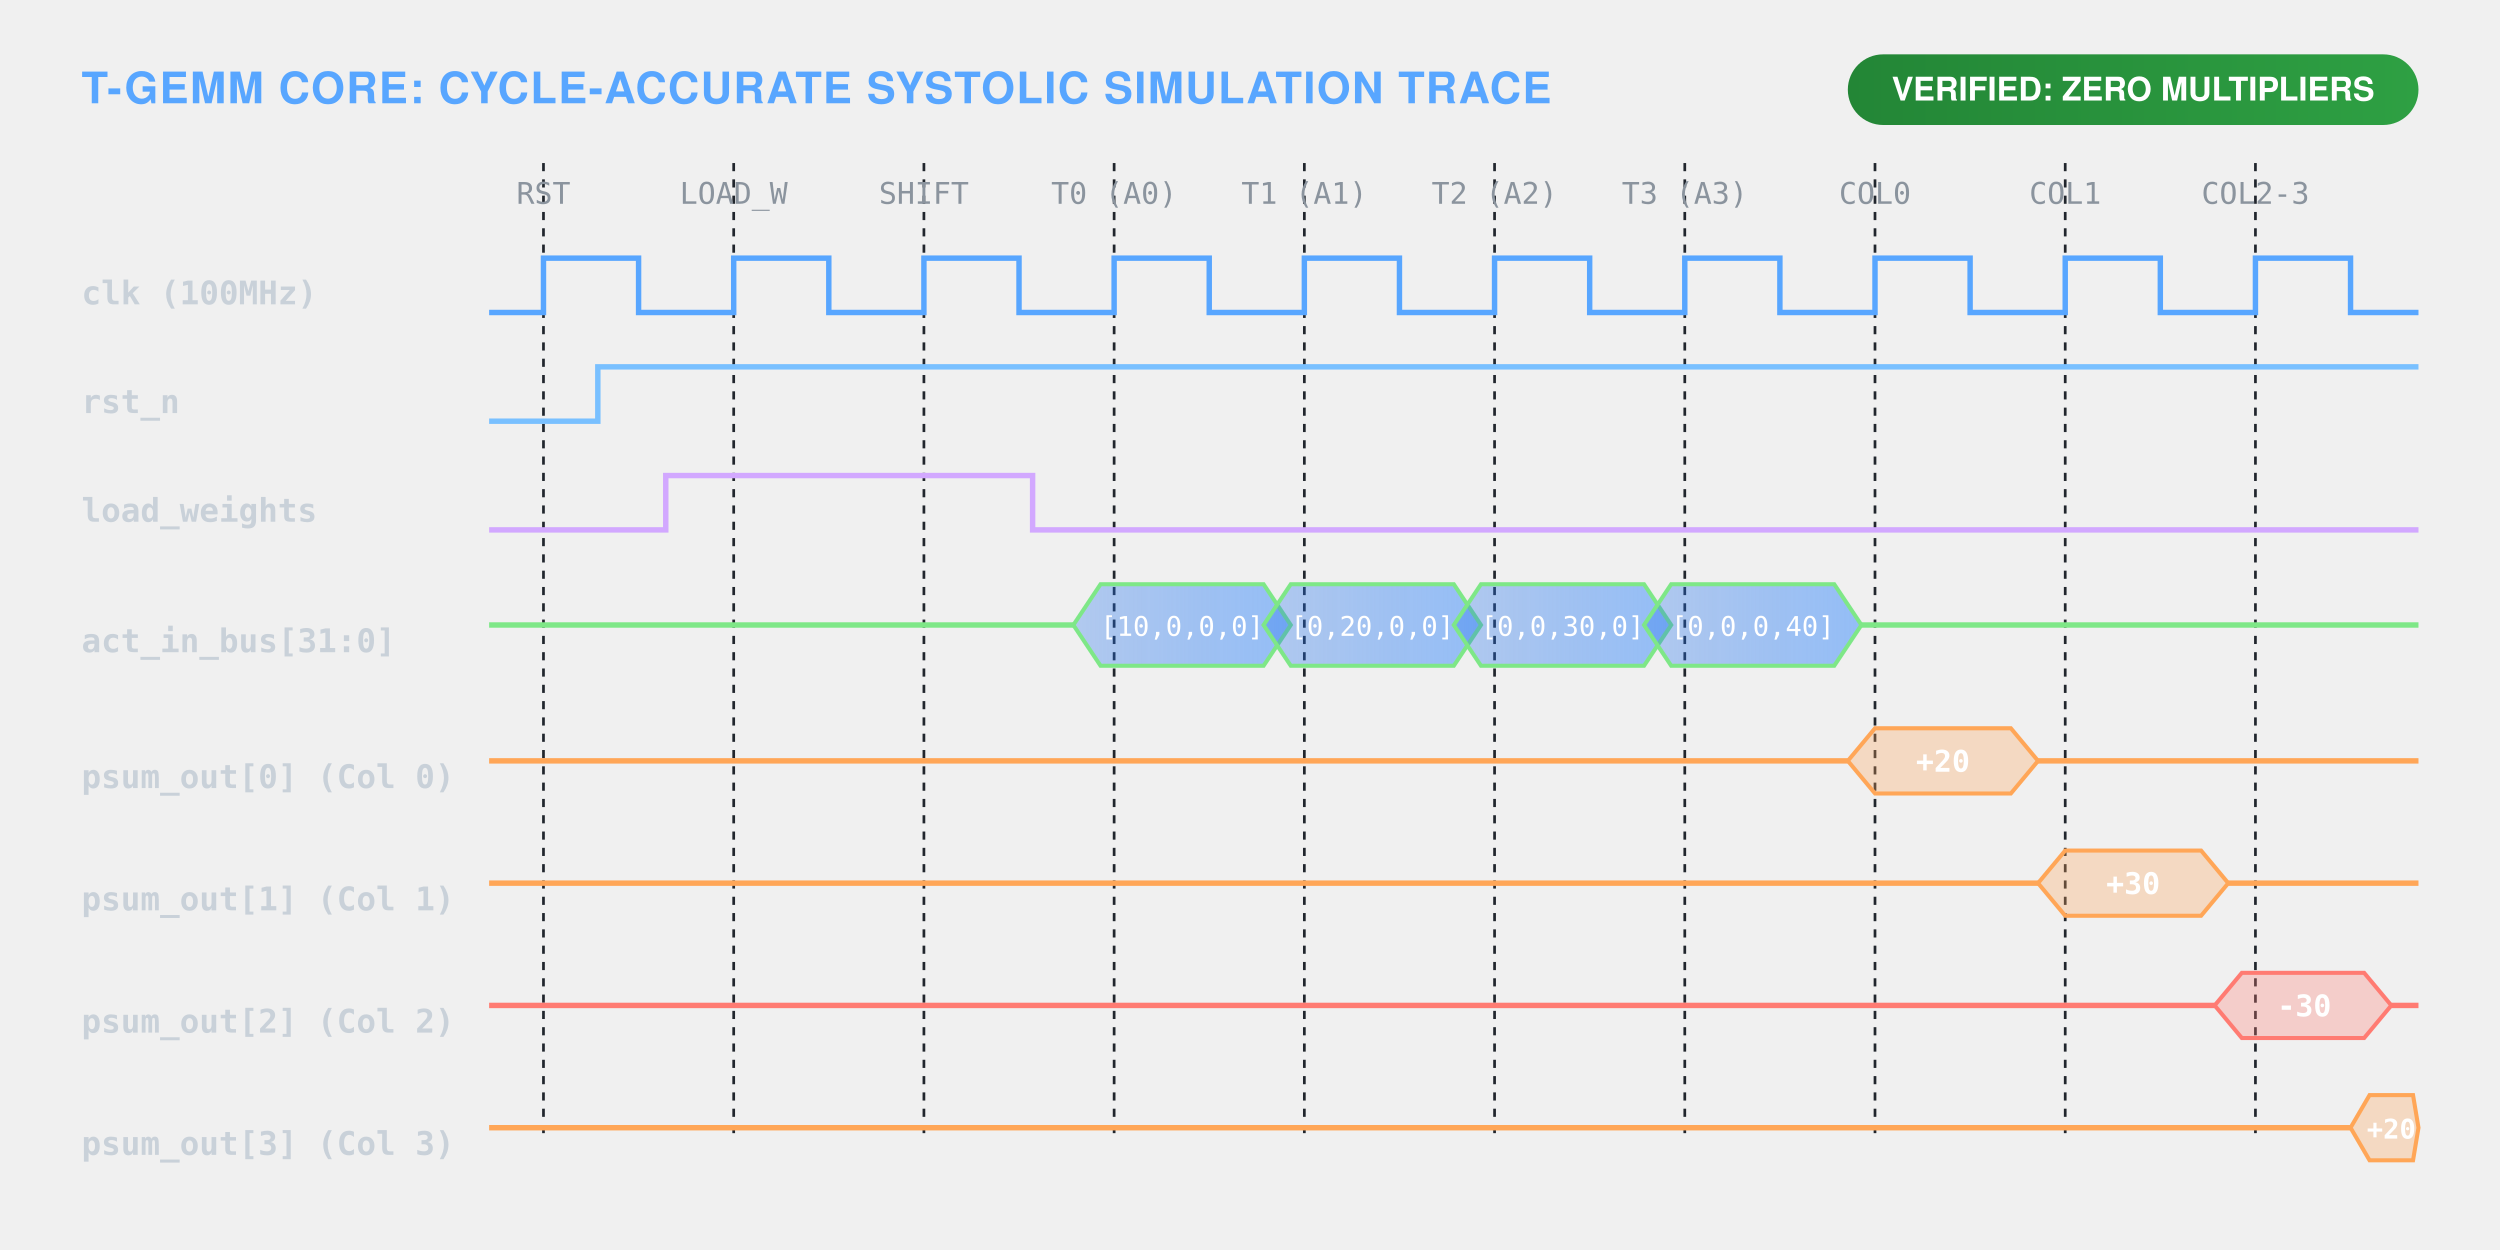
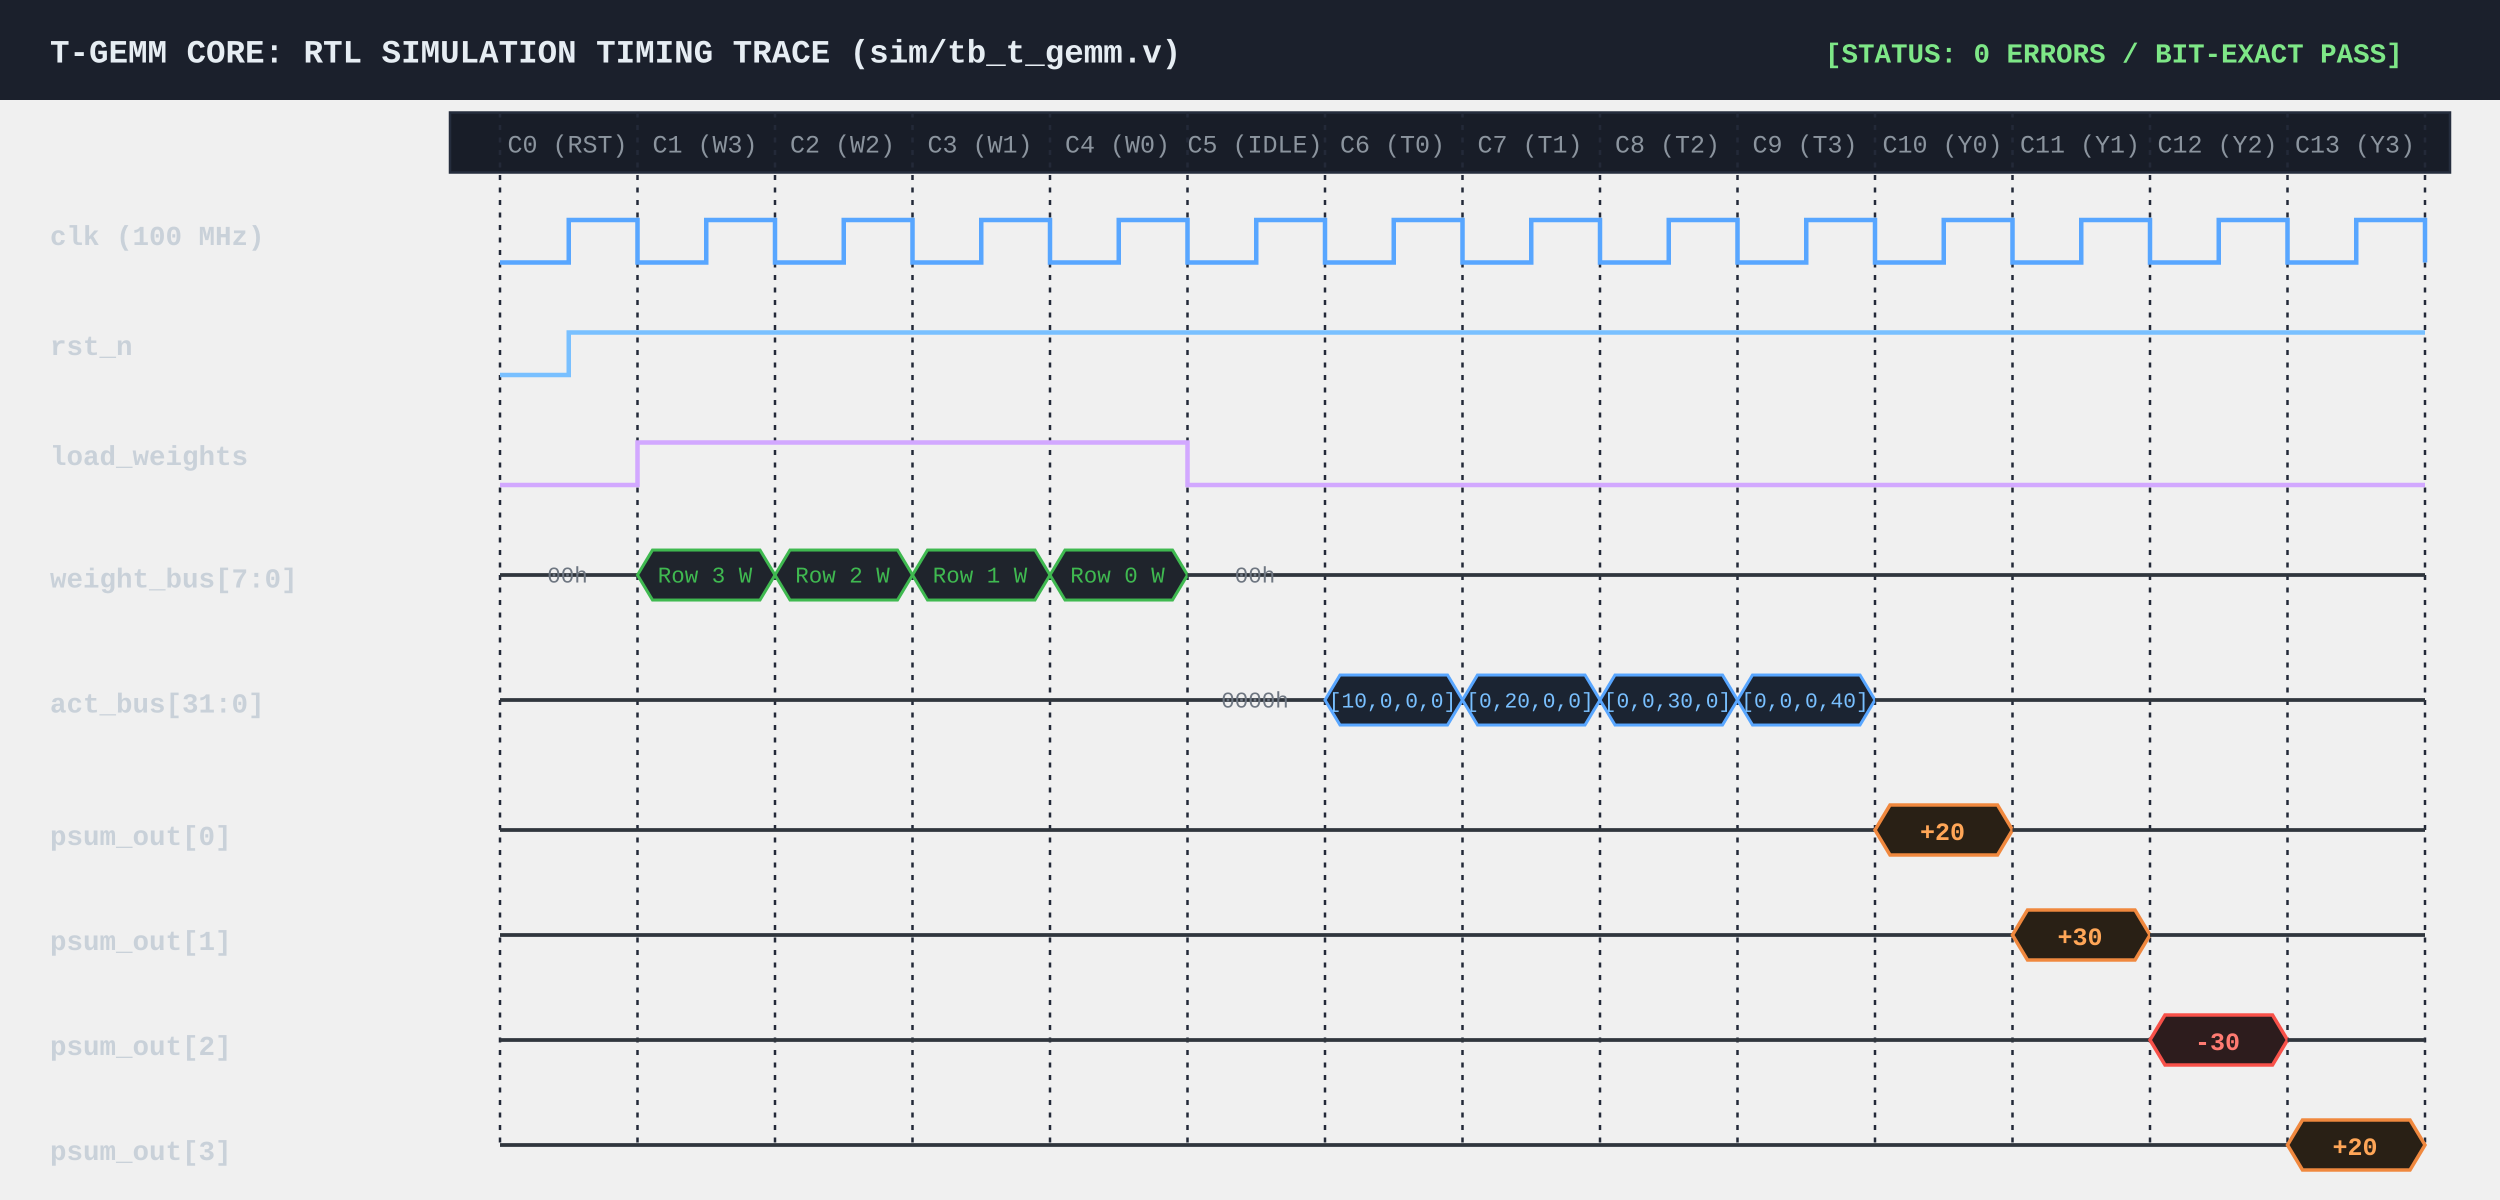
- <svg xmlns="http://www.w3.org/2000/svg" viewBox="0 0 920 460" width="100%" height="100%" style="background:#0d1117; font-family:-apple-system,BlinkMacSystemFont,'Segoe UI',Helvetica,Arial,sans-serif;">
-   <defs>
-     <linearGradient id="busGrad" x1="0%" y1="0%" x2="100%" y2="0%">
-       <stop offset="0%" stop-color="#1f6feb" stop-opacity="0.3" />
-       <stop offset="100%" stop-color="#388bfd" stop-opacity="0.5" />
-     </linearGradient>
-     <linearGradient id="passGrad" x1="0%" y1="0%" x2="100%" y2="0%">
-       <stop offset="0%" stop-color="#238636" />
-       <stop offset="100%" stop-color="#2ea043" />
-     </linearGradient>
-   </defs>
-   <text x="30" y="38" fill="#58a6ff" font-size="16" font-weight="600" letter-spacing="0.5">T-GEMM CORE: CYCLE-ACCURATE SYSTOLIC SIMULATION TRACE</text>
-   <rect x="680" y="20" width="210" height="26" rx="13" fill="url(#passGrad)" />
-   <text x="785" y="37" fill="#ffffff" font-size="12" font-weight="700" text-anchor="middle">VERIFIED: ZERO MULTIPLIERS</text>
-   <g stroke="#21262d" stroke-width="1" stroke-dasharray="3 3">
-     <line x1="200" y1="60" x2="200" y2="420" />
-     <line x1="270" y1="60" x2="270" y2="420" />
-     <line x1="340" y1="60" x2="340" y2="420" />
-     <line x1="410" y1="60" x2="410" y2="420" />
-     <line x1="480" y1="60" x2="480" y2="420" />
-     <line x1="550" y1="60" x2="550" y2="420" />
-     <line x1="620" y1="60" x2="620" y2="420" />
-     <line x1="690" y1="60" x2="690" y2="420" />
-     <line x1="760" y1="60" x2="760" y2="420" />
-     <line x1="830" y1="60" x2="830" y2="420" />
+ <svg xmlns="http://www.w3.org/2000/svg" viewBox="0 0 1000 480" width="1000" height="480" style="background:#14171f; font-family:'SF Mono',Consolas,'Liberation Mono',Menlo,Courier,monospace;">
+   <rect x="0" y="0" width="1000" height="40" fill="#1b202c" />
+   <text x="20" y="25" fill="#e6edf3" font-size="13" font-weight="700">T-GEMM CORE: RTL SIMULATION TIMING TRACE (sim/tb_t_gemm.v)</text>
+   <text x="730" y="25" fill="#7ee787" font-size="11" font-weight="600">[STATUS: 0 ERRORS / BIT-EXACT PASS]</text>
+   <rect x="180" y="45" width="800" height="24" fill="#181d28" stroke="#252d3d" stroke-width="1" />
+   <g stroke="#232938" stroke-width="1" stroke-dasharray="2 3">
+     <line x1="200" y1="45" x2="200" y2="460" />
+     <line x1="255" y1="45" x2="255" y2="460" />
+     <line x1="310" y1="45" x2="310" y2="460" />
+     <line x1="365" y1="45" x2="365" y2="460" />
+     <line x1="420" y1="45" x2="420" y2="460" />
+     <line x1="475" y1="45" x2="475" y2="460" />
+     <line x1="530" y1="45" x2="530" y2="460" />
+     <line x1="585" y1="45" x2="585" y2="460" />
+     <line x1="640" y1="45" x2="640" y2="460" />
+     <line x1="695" y1="45" x2="695" y2="460" />
+     <line x1="750" y1="45" x2="750" y2="460" />
+     <line x1="805" y1="45" x2="805" y2="460" />
+     <line x1="860" y1="45" x2="860" y2="460" />
+     <line x1="915" y1="45" x2="915" y2="460" />
+     <line x1="970" y1="45" x2="970" y2="460" />
  </g>
-   <g fill="#8b949e" font-size="11" font-family="monospace" text-anchor="middle">
-     <text x="200" y="75">RST</text>
-     <text x="270" y="75">LOAD_W</text>
-     <text x="340" y="75">SHIFT</text>
-     <text x="410" y="75">T0 (A0)</text>
-     <text x="480" y="75">T1 (A1)</text>
-     <text x="550" y="75">T2 (A2)</text>
-     <text x="620" y="75">T3 (A3)</text>
-     <text x="690" y="75">COL0</text>
-     <text x="760" y="75">COL1</text>
-     <text x="830" y="75">COL2-3</text>
+   <g fill="#8b949e" font-size="10" text-anchor="middle">
+     <text x="227" y="61">C0 (RST)</text>
+     <text x="282" y="61">C1 (W3)</text>
+     <text x="337" y="61">C2 (W2)</text>
+     <text x="392" y="61">C3 (W1)</text>
+     <text x="447" y="61">C4 (W0)</text>
+     <text x="502" y="61">C5 (IDLE)</text>
+     <text x="557" y="61">C6 (T0)</text>
+     <text x="612" y="61">C7 (T1)</text>
+     <text x="667" y="61">C8 (T2)</text>
+     <text x="722" y="61">C9 (T3)</text>
+     <text x="777" y="61">C10 (Y0)</text>
+     <text x="832" y="61">C11 (Y1)</text>
+     <text x="887" y="61">C12 (Y2)</text>
+     <text x="942" y="61">C13 (Y3)</text>
  </g>
-   <g fill="#c9d1d9" font-size="12" font-family="monospace" font-weight="600">
-     <text x="30" y="112">clk (100MHz)</text>
-     <text x="30" y="152">rst_n</text>
-     <text x="30" y="192">load_weights</text>
-     <text x="30" y="240">act_in_bus[31:0]</text>
-     <text x="30" y="290">psum_out[0] (Col 0)</text>
-     <text x="30" y="335">psum_out[1] (Col 1)</text>
-     <text x="30" y="380">psum_out[2] (Col 2)</text>
-     <text x="30" y="425">psum_out[3] (Col 3)</text>
+   <g fill="#c9d1d9" font-size="11" font-weight="600">
+     <text x="20" y="98">clk (100 MHz)</text>
+     <text x="20" y="142">rst_n</text>
+     <text x="20" y="186">load_weights</text>
+     <text x="20" y="235">weight_bus[7:0]</text>
+     <text x="20" y="285">act_bus[31:0]</text>
+     <text x="20" y="338">psum_out[0]</text>
+     <text x="20" y="380">psum_out[1]</text>
+     <text x="20" y="422">psum_out[2]</text>
+     <text x="20" y="464">psum_out[3]</text>
  </g>
-   <path d="M 180,115 L 200,115 L 200,95 L 235,95 L 235,115 L 270,115 L 270,95 L 305,95 L 305,115 L 340,115 L 340,95 L 375,95 L 375,115 L 410,115 L 410,95 L 445,95 L 445,115 L 480,115 L 480,95 L 515,95 L 515,115 L 550,115 L 550,95 L 585,95 L 585,115 L 620,115 L 620,95 L 655,95 L 655,115 L 690,115 L 690,95 L 725,95 L 725,115 L 760,115 L 760,95 L 795,95 L 795,115 L 830,115 L 830,95 L 865,95 L 865,115 L 890,115" fill="none" stroke="#58a6ff" stroke-width="2" />
-   <path d="M 180,155 L 220,155 L 220,135 L 890,135" fill="none" stroke="#79c0ff" stroke-width="2" />
-   <path d="M 180,195 L 245,195 L 245,175 L 380,175 L 380,195 L 890,195" fill="none" stroke="#d2a8ff" stroke-width="2" />
+   <path d="M 200,105 L 227.5,105 L 227.5,88 L 255,88 L 255,105 L 282.5,105 L 282.5,88 L 310,88 L 310,105 L 337.5,105 L 337.5,88 L 365,88 L 365,105 L 392.5,105 L 392.5,88 L 420,88 L 420,105 L 447.5,105 L 447.5,88 L 475,88 L 475,105 L 502.5,105 L 502.5,88 L 530,88 L 530,105 L 557.5,105 L 557.5,88 L 585,88 L 585,105 L 612.5,105 L 612.5,88 L 640,88 L 640,105 L 667.5,105 L 667.5,88 L 695,88 L 695,105 L 722.5,105 L 722.5,88 L 750,88 L 750,105 L 777.5,105 L 777.5,88 L 805,88 L 805,105 L 832.5,105 L 832.5,88 L 860,88 L 860,105 L 887.5,105 L 887.5,88 L 915,88 L 915,105 L 942.5,105 L 942.5,88 L 970,88 L 970,105" fill="none" stroke="#58a6ff" stroke-width="1.8" />
+   <path d="M 200,150 L 227.5,150 L 227.5,133 L 970,133" fill="none" stroke="#79c0ff" stroke-width="1.8" />
+   <path d="M 200,194 L 255,194 L 255,177 L 475,177 L 475,194 L 970,194" fill="none" stroke="#d2a8ff" stroke-width="1.8" />
  <g>
-     <line x1="180" y1="230" x2="395" y2="230" stroke="#7ee787" stroke-width="2" />
-     <polygon points="395,230 405,215 465,215 475,230 465,245 405,245" fill="url(#busGrad)" stroke="#7ee787" stroke-width="1.5" />
-     <text x="435" y="234" fill="#ffffff" font-size="10" font-family="monospace" text-anchor="middle">[10,0,0,0]</text>
-     <polygon points="465,230 475,215 535,215 545,230 535,245 475,245" fill="url(#busGrad)" stroke="#7ee787" stroke-width="1.5" />
-     <text x="505" y="234" fill="#ffffff" font-size="10" font-family="monospace" text-anchor="middle">[0,20,0,0]</text>
-     <polygon points="535,230 545,215 605,215 615,230 605,245 545,245" fill="url(#busGrad)" stroke="#7ee787" stroke-width="1.5" />
-     <text x="575" y="234" fill="#ffffff" font-size="10" font-family="monospace" text-anchor="middle">[0,0,30,0]</text>
-     <polygon points="605,230 615,215 675,215 685,230 675,245 615,245" fill="url(#busGrad)" stroke="#7ee787" stroke-width="1.5" />
-     <text x="645" y="234" fill="#ffffff" font-size="10" font-family="monospace" text-anchor="middle">[0,0,0,40]</text>
-     <line x1="685" y1="230" x2="890" y2="230" stroke="#7ee787" stroke-width="2" />
+     <line x1="200" y1="230" x2="255" y2="230" stroke="#30363d" stroke-width="1.5" />
+     <text x="227" y="233" fill="#6e7681" font-size="9" text-anchor="middle">00h</text>
+     <polygon points="255,230 261,220 304,220 310,230 304,240 261,240" fill="#1f242c" stroke="#3fb950" stroke-width="1.2" />
+     <text x="282" y="233" fill="#3fb950" font-size="9" text-anchor="middle">Row 3 W</text>
+     <polygon points="310,230 316,220 359,220 365,230 359,240 316,240" fill="#1f242c" stroke="#3fb950" stroke-width="1.2" />
+     <text x="337" y="233" fill="#3fb950" font-size="9" text-anchor="middle">Row 2 W</text>
+     <polygon points="365,230 371,220 414,220 420,230 414,240 371,240" fill="#1f242c" stroke="#3fb950" stroke-width="1.2" />
+     <text x="392" y="233" fill="#3fb950" font-size="9" text-anchor="middle">Row 1 W</text>
+     <polygon points="420,230 426,220 469,220 475,230 469,240 426,240" fill="#1f242c" stroke="#3fb950" stroke-width="1.2" />
+     <text x="447" y="233" fill="#3fb950" font-size="9" text-anchor="middle">Row 0 W</text>
+     <line x1="475" y1="230" x2="970" y2="230" stroke="#30363d" stroke-width="1.5" />
+     <text x="502" y="233" fill="#6e7681" font-size="9" text-anchor="middle">00h</text>
  </g>
-   <line x1="180" y1="280" x2="680" y2="280" stroke="#ffa657" stroke-width="2" />
-   <polygon points="680,280 690,268 740,268 750,280 740,292 690,292" fill="#ffa657" fill-opacity="0.3" stroke="#ffa657" stroke-width="1.5" />
-   <text x="715" y="284" fill="#ffffff" font-size="11" font-family="monospace" font-weight="700" text-anchor="middle">+20</text>
-   <line x1="750" y1="280" x2="890" y2="280" stroke="#ffa657" stroke-width="2" />
-   <line x1="180" y1="325" x2="750" y2="325" stroke="#ffa657" stroke-width="2" />
-   <polygon points="750,325 760,313 810,313 820,325 810,337 760,337" fill="#ffa657" fill-opacity="0.3" stroke="#ffa657" stroke-width="1.5" />
-   <text x="785" y="329" fill="#ffffff" font-size="11" font-family="monospace" font-weight="700" text-anchor="middle">+30</text>
-   <line x1="820" y1="325" x2="890" y2="325" stroke="#ffa657" stroke-width="2" />
-   <line x1="180" y1="370" x2="815" y2="370" stroke="#ff7b72" stroke-width="2" />
-   <polygon points="815,370 825,358 870,358 880,370 870,382 825,382" fill="#ff7b72" fill-opacity="0.3" stroke="#ff7b72" stroke-width="1.5" />
-   <text x="848" y="374" fill="#ffffff" font-size="11" font-family="monospace" font-weight="700" text-anchor="middle">-30</text>
-   <line x1="880" y1="370" x2="890" y2="370" stroke="#ff7b72" stroke-width="2" />
-   <line x1="180" y1="415" x2="865" y2="415" stroke="#ffa657" stroke-width="2" />
-   <polygon points="865,415 872,403 888,403 890,415 888,427 872,427" fill="#ffa657" fill-opacity="0.3" stroke="#ffa657" stroke-width="1.5" />
-   <text x="880" y="419" fill="#ffffff" font-size="10" font-family="monospace" font-weight="700" text-anchor="middle">+20</text>
+   <g>
+     <line x1="200" y1="280" x2="530" y2="280" stroke="#30363d" stroke-width="1.5" />
+     <text x="502" y="283" fill="#6e7681" font-size="9" text-anchor="middle">0000h</text>
+     <polygon points="530,280 536,270 579,270 585,280 579,290 536,290" fill="#1b2432" stroke="#58a6ff" stroke-width="1.2" />
+     <text x="557" y="283" fill="#79c0ff" font-size="8.5" text-anchor="middle">[10,0,0,0]</text>
+     <polygon points="585,280 591,270 634,270 640,280 634,290 591,290" fill="#1b2432" stroke="#58a6ff" stroke-width="1.2" />
+     <text x="612" y="283" fill="#79c0ff" font-size="8.5" text-anchor="middle">[0,20,0,0]</text>
+     <polygon points="640,280 646,270 689,270 695,280 689,290 646,290" fill="#1b2432" stroke="#58a6ff" stroke-width="1.2" />
+     <text x="667" y="283" fill="#79c0ff" font-size="8.5" text-anchor="middle">[0,0,30,0]</text>
+     <polygon points="695,280 701,270 744,270 750,280 744,290 701,290" fill="#1b2432" stroke="#58a6ff" stroke-width="1.2" />
+     <text x="722" y="283" fill="#79c0ff" font-size="8.5" text-anchor="middle">[0,0,0,40]</text>
+     <line x1="750" y1="280" x2="970" y2="280" stroke="#30363d" stroke-width="1.5" />
+   </g>
+   <g>
+     <line x1="200" y1="332" x2="750" y2="332" stroke="#30363d" stroke-width="1.5" />
+     <polygon points="750,332 756,322 799,322 805,332 799,342 756,342" fill="#292015" stroke="#f0883e" stroke-width="1.4" />
+     <text x="777" y="336" fill="#ffa657" font-size="10" font-weight="700" text-anchor="middle">+20</text>
+     <line x1="805" y1="332" x2="970" y2="332" stroke="#30363d" stroke-width="1.5" />
+   </g>
+   <g>
+     <line x1="200" y1="374" x2="805" y2="374" stroke="#30363d" stroke-width="1.5" />
+     <polygon points="805,374 811,364 854,364 860,374 854,384 811,384" fill="#292015" stroke="#f0883e" stroke-width="1.4" />
+     <text x="832" y="378" fill="#ffa657" font-size="10" font-weight="700" text-anchor="middle">+30</text>
+     <line x1="860" y1="374" x2="970" y2="374" stroke="#30363d" stroke-width="1.5" />
+   </g>
+   <g>
+     <line x1="200" y1="416" x2="860" y2="416" stroke="#30363d" stroke-width="1.5" />
+     <polygon points="860,416 866,406 909,406 915,416 909,426 866,426" fill="#2d1c1d" stroke="#f85149" stroke-width="1.4" />
+     <text x="887" y="420" fill="#ff7b72" font-size="10" font-weight="700" text-anchor="middle">-30</text>
+     <line x1="915" y1="416" x2="970" y2="416" stroke="#30363d" stroke-width="1.5" />
+   </g>
+   <g>
+     <line x1="200" y1="458" x2="915" y2="458" stroke="#30363d" stroke-width="1.5" />
+     <polygon points="915,458 921,448 964,448 970,458 964,468 921,468" fill="#292015" stroke="#f0883e" stroke-width="1.4" />
+     <text x="942" y="462" fill="#ffa657" font-size="10" font-weight="700" text-anchor="middle">+20</text>
+   </g>
</svg>
